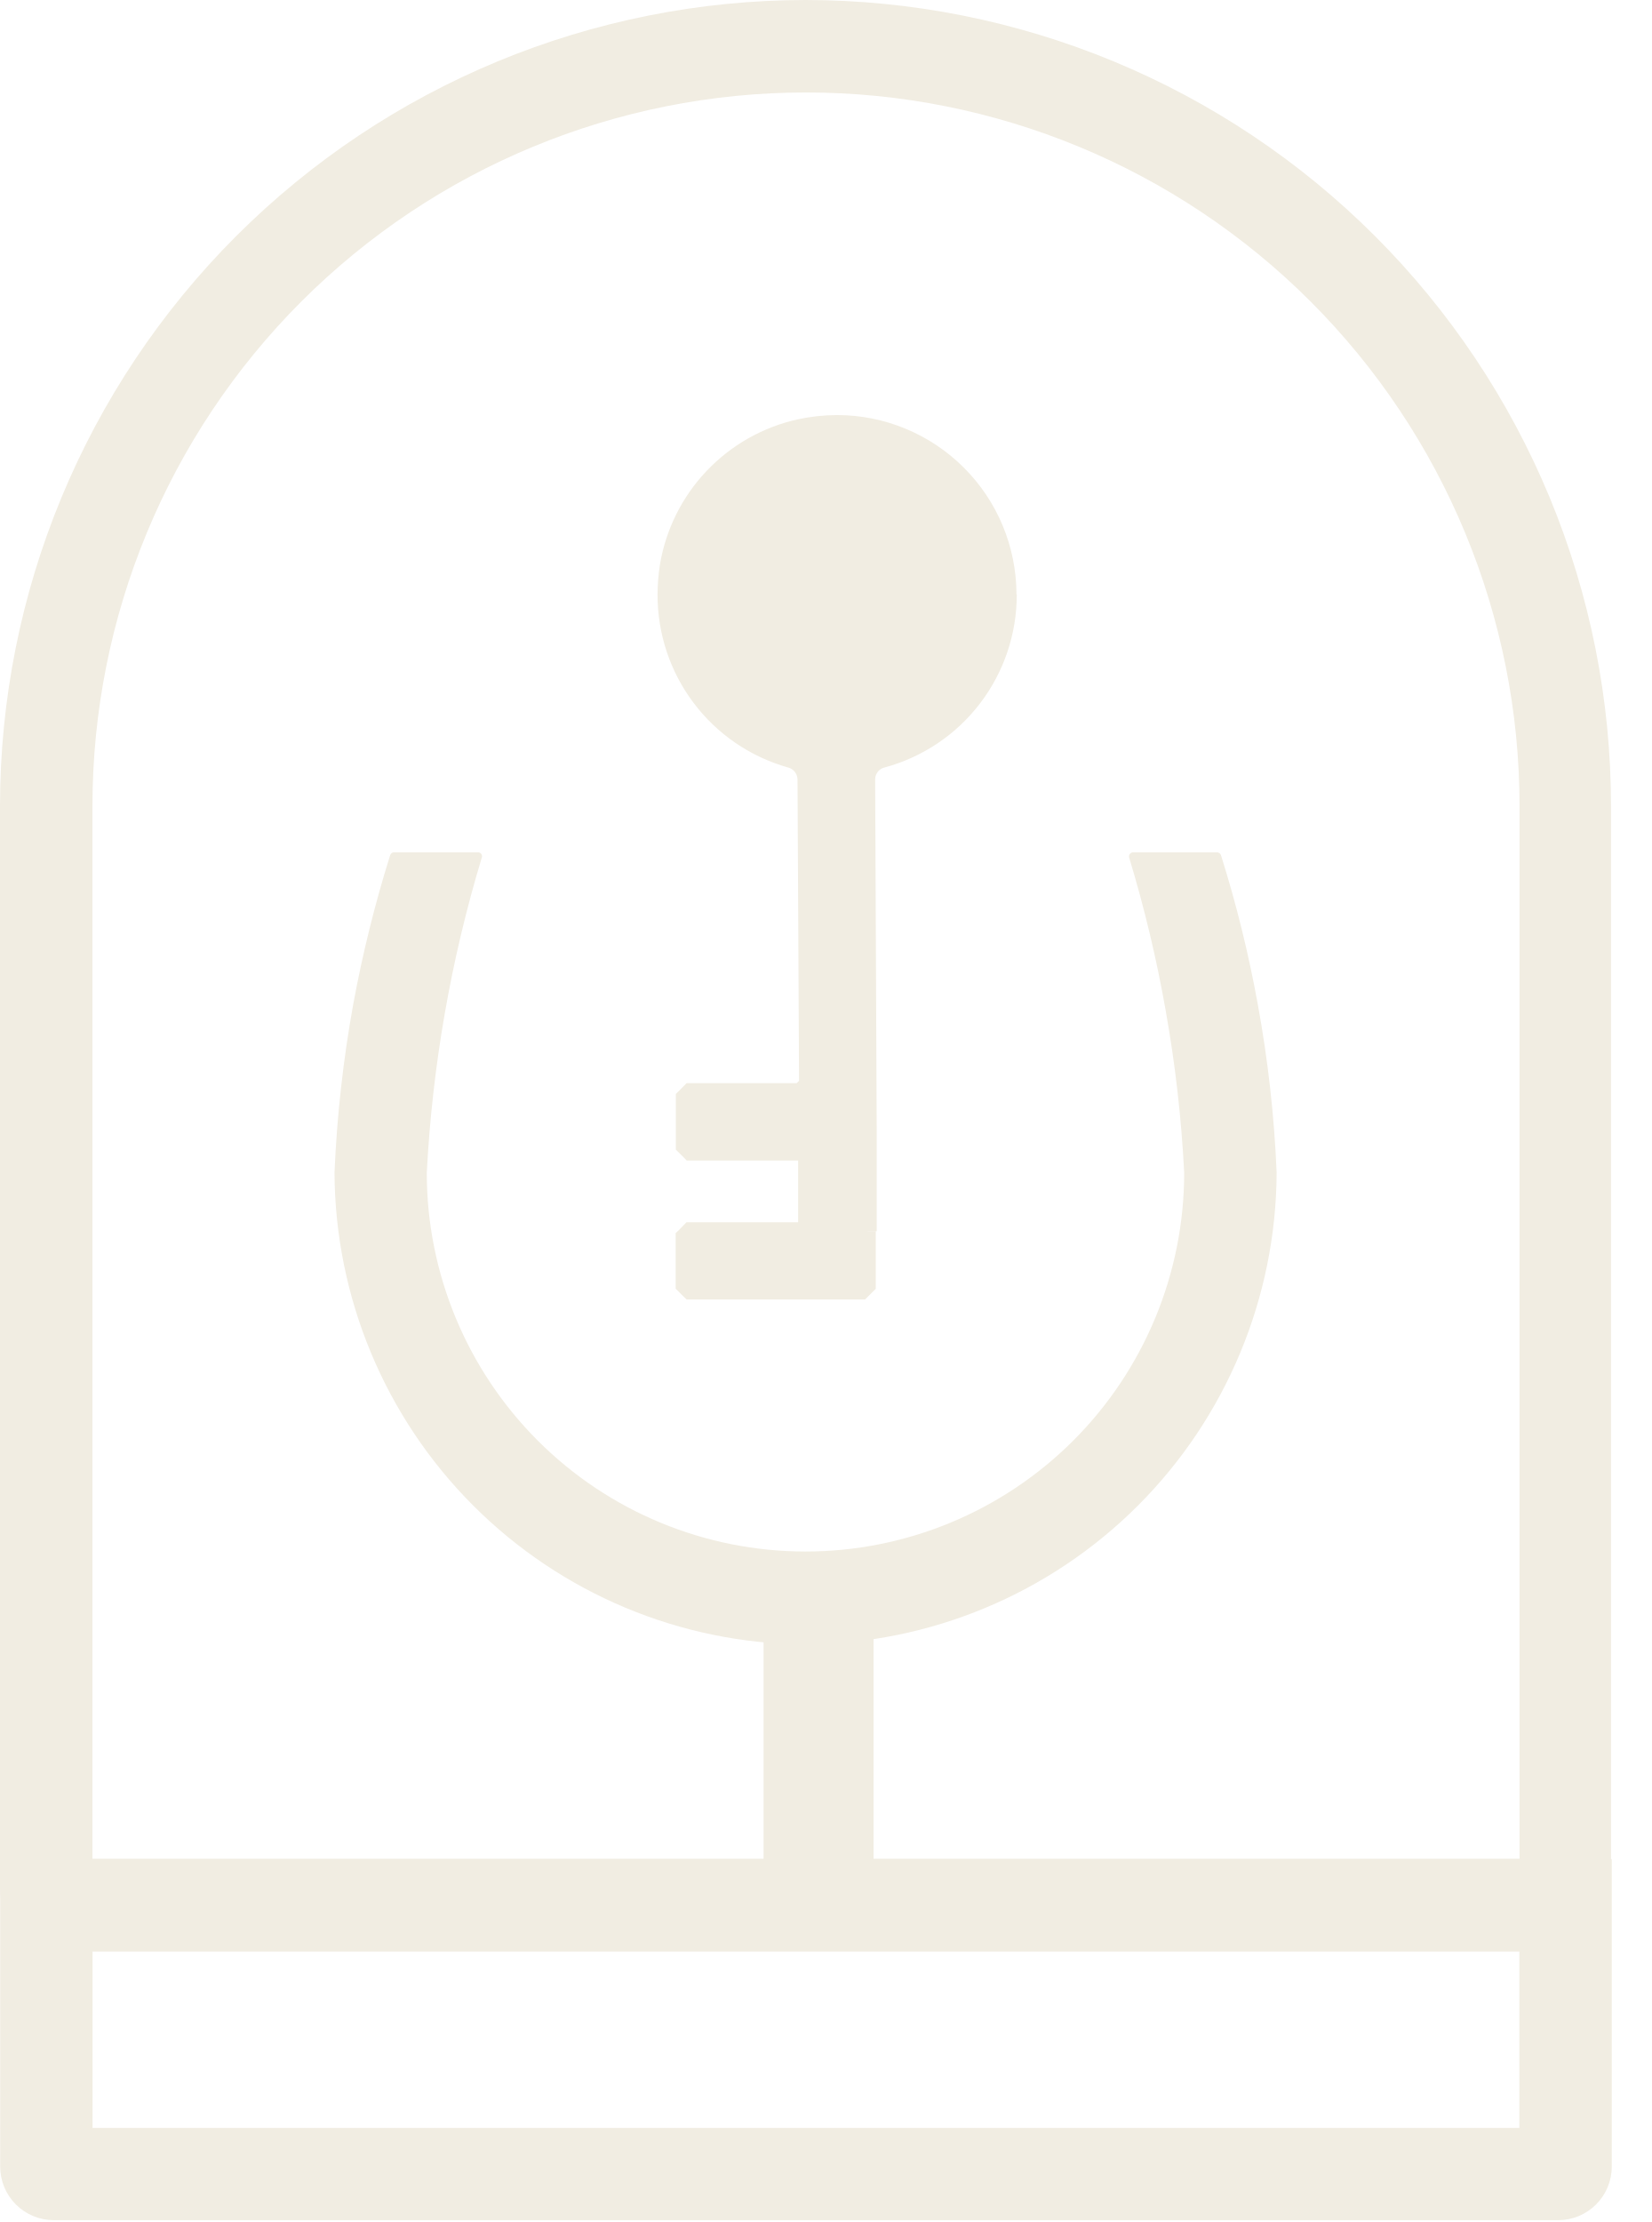
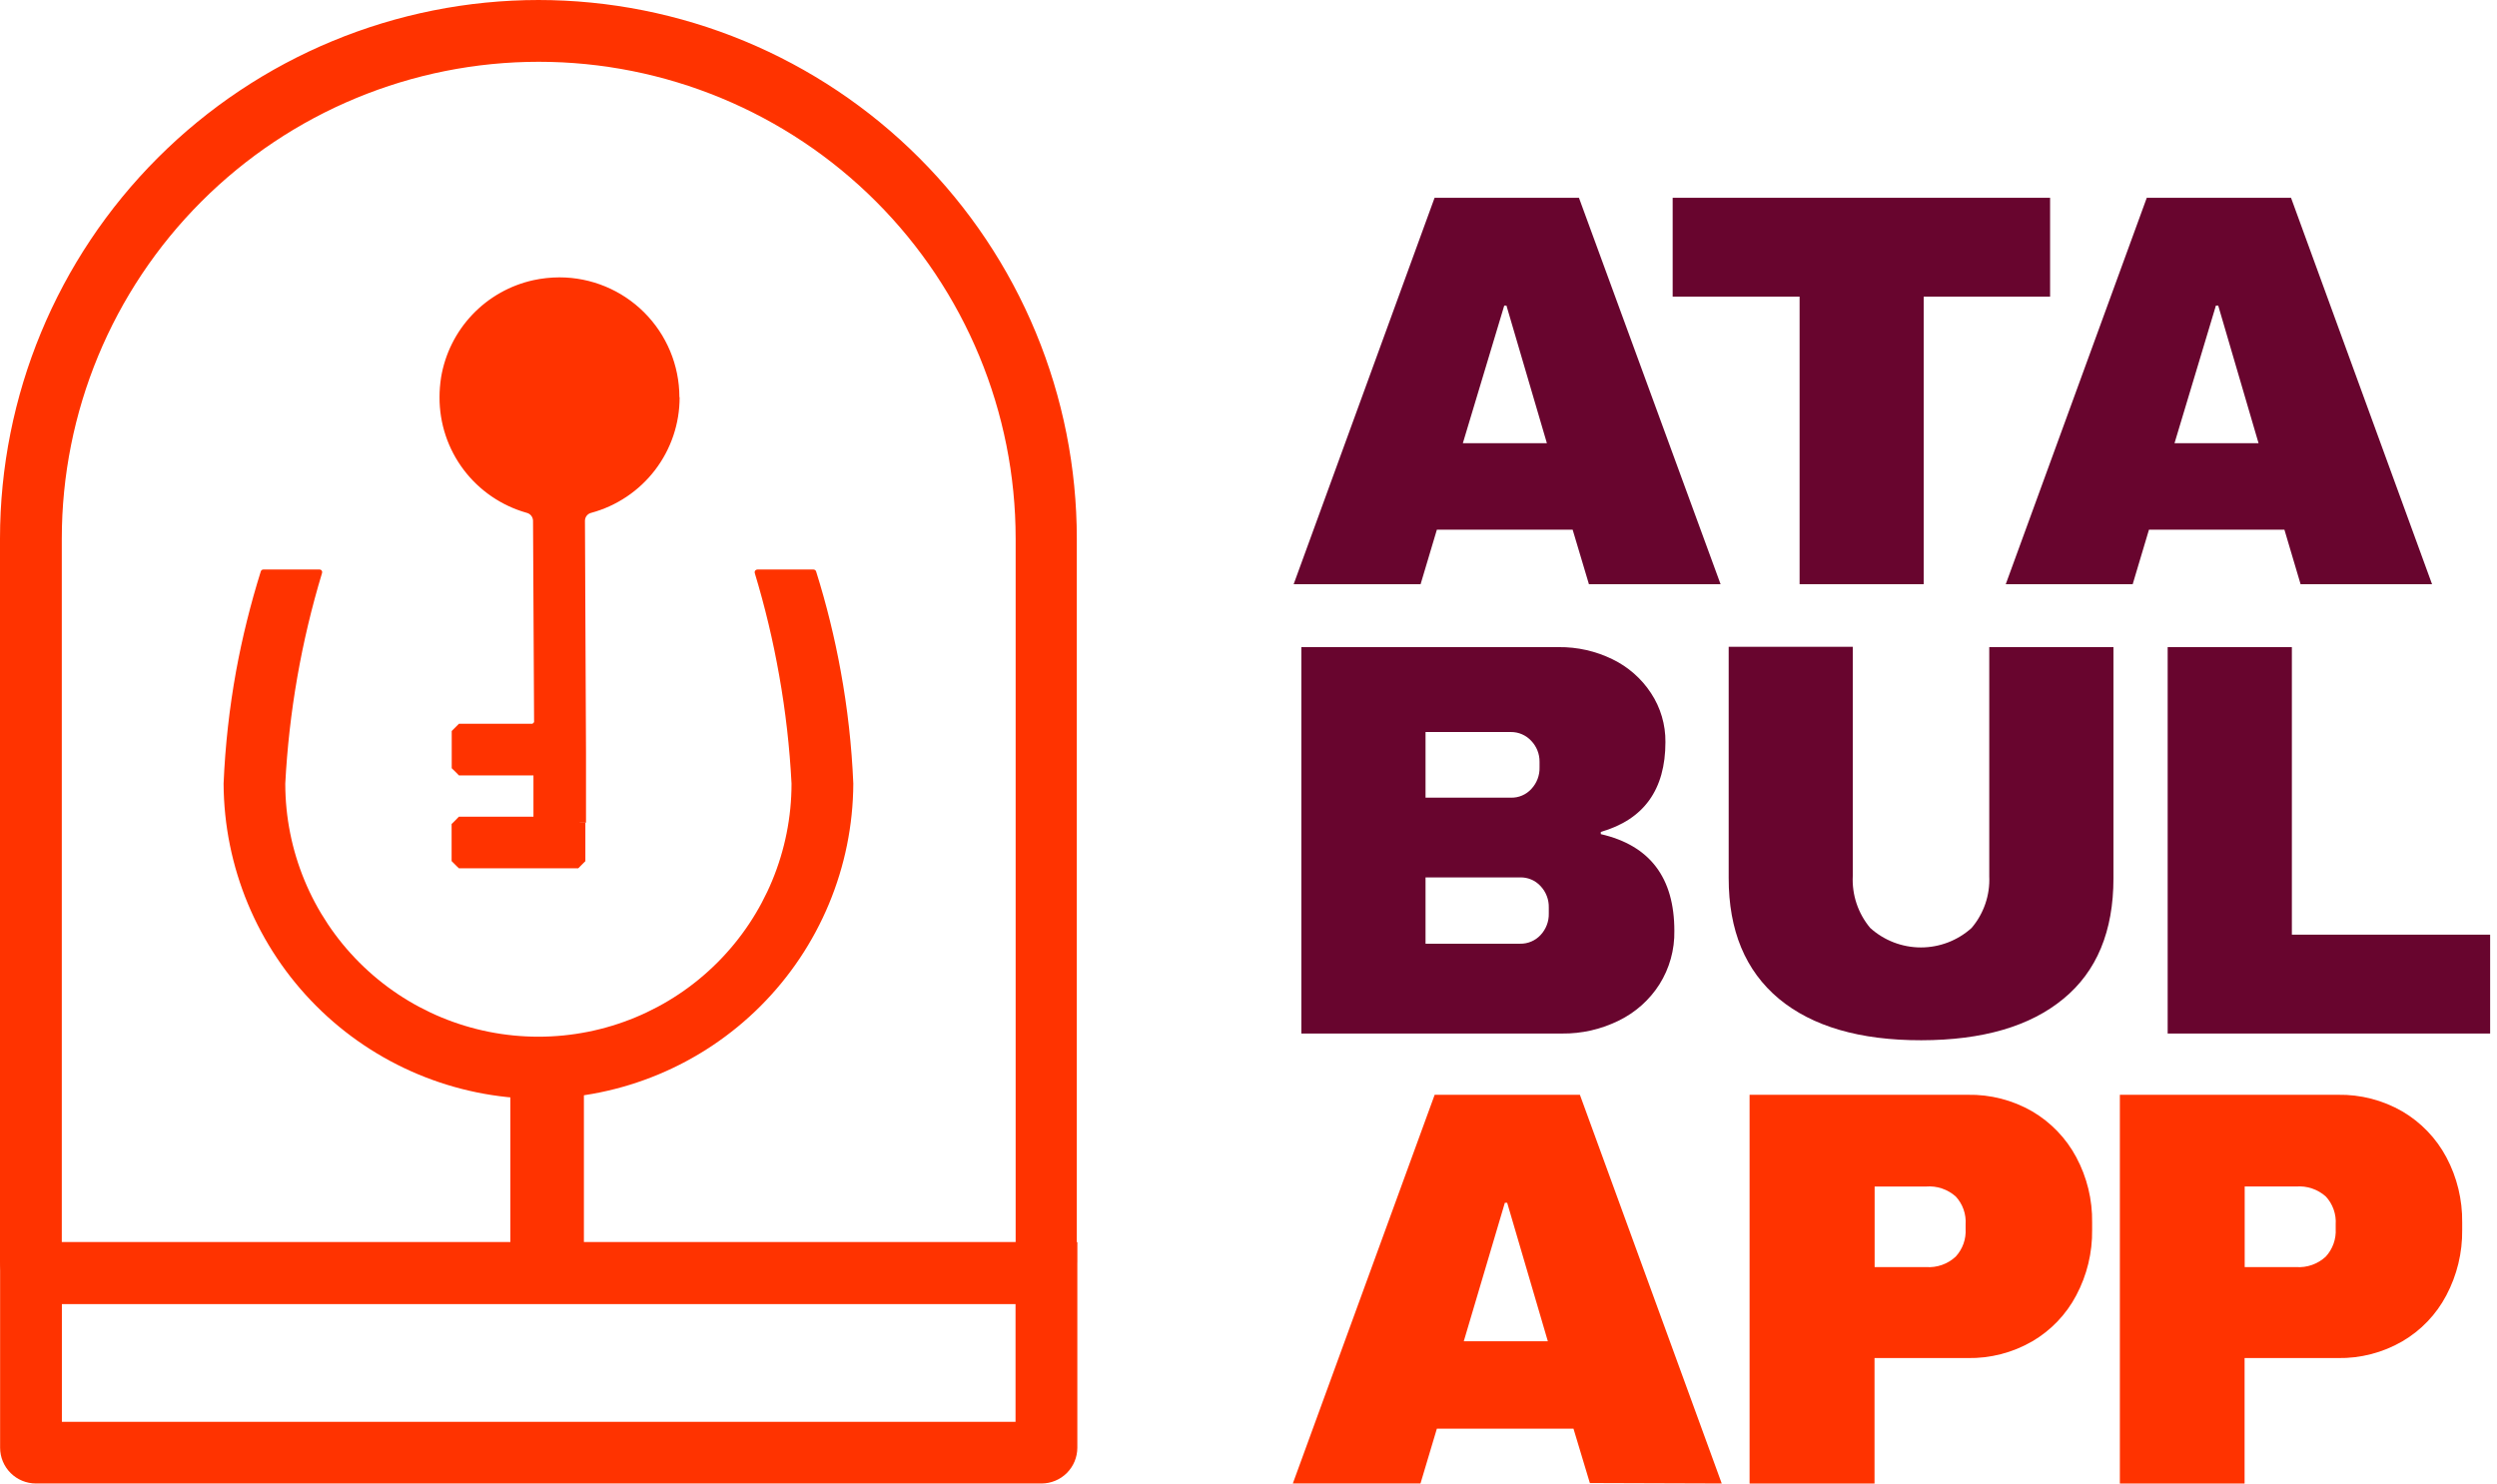
- <svg xmlns="http://www.w3.org/2000/svg" width="29" height="39" viewBox="0 0 29 39" fill="none">
-   <path d="M14.149 0.811V1.623C17.471 1.623 20.657 2.942 23.006 5.291C25.355 7.641 26.675 10.826 26.675 14.149V33.14H27.185V32.627C27.05 32.629 26.92 32.683 26.825 32.779C26.729 32.875 26.675 33.005 26.675 33.14H27.185V32.627H1.112V33.14H1.623C1.623 33.005 1.569 32.875 1.473 32.778C1.378 32.682 1.248 32.628 1.112 32.627V33.14H1.623V14.149C1.623 10.826 2.942 7.641 5.291 5.291C7.641 2.942 10.826 1.623 14.149 1.623V0C10.396 0.001 6.798 1.492 4.145 4.145C1.492 6.798 0.001 10.396 0 14.149V33.14C0 33.433 0.116 33.714 0.323 33.921C0.53 34.128 0.811 34.244 1.104 34.244H27.177C27.47 34.244 27.75 34.128 27.957 33.921C28.164 33.714 28.281 33.433 28.281 33.14V14.149C28.281 12.291 27.915 10.451 27.205 8.734C26.494 7.018 25.452 5.458 24.138 4.144C22.825 2.83 21.265 1.788 19.549 1.077C17.832 0.366 15.993 -3.53536e-08 14.135 0L14.149 0.811Z" fill="#F1EDE2" />
-   <path d="M15.228 21.611V19.784L15.2 13.674C15.201 13.592 15.228 13.512 15.278 13.447C15.327 13.382 15.397 13.335 15.476 13.312C16.169 13.118 16.769 12.679 17.164 12.077C17.559 11.475 17.722 10.75 17.624 10.037C17.526 9.323 17.173 8.67 16.63 8.196C16.087 7.723 15.392 7.462 14.672 7.462C13.951 7.462 13.256 7.723 12.713 8.196C12.17 8.67 11.817 9.323 11.719 10.037C11.621 10.75 11.784 11.475 12.179 12.077C12.574 12.679 13.174 13.118 13.867 13.312C13.946 13.335 14.015 13.381 14.065 13.446C14.114 13.511 14.142 13.59 14.143 13.671L14.171 19.033L14.033 19.171H12.101L12.007 19.268V20.096L12.104 20.192H14.157V21.597L12.107 21.611L12.01 21.704V22.546L12.107 22.64H14.165H15.106L15.197 22.549L15.228 21.611ZM15.084 12.352C14.674 12.435 14.249 12.384 13.87 12.206C13.492 12.028 13.181 11.734 12.983 11.366C12.785 10.998 12.71 10.575 12.77 10.162C12.831 9.748 13.022 9.365 13.317 9.068C13.612 8.772 13.994 8.578 14.407 8.516C14.821 8.454 15.243 8.526 15.612 8.722C15.982 8.918 16.278 9.227 16.458 9.605C16.637 9.982 16.691 10.408 16.61 10.818C16.536 11.196 16.351 11.543 16.079 11.816C15.808 12.089 15.461 12.275 15.084 12.352Z" fill="#F1EDE2" />
-   <path d="M15.228 21.611H15.39V19.784L15.363 13.674C15.364 13.626 15.382 13.58 15.412 13.543C15.442 13.506 15.484 13.48 15.531 13.47C16.198 13.289 16.786 12.894 17.205 12.345C17.624 11.796 17.85 11.125 17.849 10.434H17.709L17.847 10.459V10.434H17.706L17.844 10.459V10.429C17.842 9.594 17.509 8.795 16.918 8.206C16.327 7.616 15.527 7.285 14.692 7.285C14.461 7.286 14.231 7.311 14.005 7.36C13.394 7.495 12.836 7.811 12.405 8.265C11.974 8.719 11.688 9.292 11.585 9.91C11.558 10.083 11.544 10.259 11.543 10.434C11.541 11.121 11.763 11.789 12.176 12.337C12.589 12.886 13.171 13.283 13.831 13.47C13.878 13.481 13.919 13.507 13.95 13.544C13.98 13.581 13.997 13.626 14 13.674L14.027 18.97L13.986 19.011H12.054L11.911 19.155L11.864 19.201V20.178L12.007 20.319L12.054 20.369H14.011V21.453H12.051L11.911 21.597L11.861 21.644V22.618L12.004 22.761L12.054 22.808H14.179V22.645H14.016V22.808H15.186L15.324 22.67L15.374 22.621V21.613H15.048V22.488L15.004 22.532L15.12 22.645V22.485H14.179V22.648H14.342V22.485H12.187V21.782H14.334V20.035H12.184V19.328H14.116L14.3 19.141L14.347 19.094L14.32 13.666C14.316 13.548 14.275 13.434 14.202 13.341C14.129 13.248 14.028 13.181 13.914 13.15C13.31 12.978 12.781 12.61 12.41 12.104C12.039 11.598 11.847 10.983 11.864 10.356C11.882 9.729 12.107 9.125 12.506 8.64C12.905 8.156 13.454 7.818 14.066 7.68C14.27 7.635 14.478 7.613 14.687 7.614C15.435 7.613 16.153 7.909 16.683 8.438C17.213 8.966 17.511 9.683 17.513 10.431H17.675L17.515 10.401V10.434C17.515 11.052 17.311 11.653 16.936 12.144C16.56 12.636 16.034 12.99 15.437 13.152C15.323 13.183 15.221 13.25 15.148 13.343C15.074 13.436 15.033 13.55 15.029 13.668L15.057 19.778V21.605L15.228 21.611ZM15.051 12.192L15.084 12.352L15.114 12.512C15.523 12.43 15.898 12.229 16.193 11.934C16.487 11.64 16.688 11.265 16.77 10.856C16.795 10.723 16.808 10.587 16.809 10.451C16.809 9.891 16.587 9.355 16.192 8.959C15.796 8.563 15.26 8.34 14.701 8.34C14.561 8.34 14.421 8.354 14.284 8.381C13.875 8.463 13.5 8.664 13.205 8.958C12.911 9.253 12.71 9.628 12.628 10.037C12.602 10.17 12.589 10.306 12.589 10.442C12.589 11.002 12.812 11.538 13.207 11.933C13.602 12.329 14.139 12.551 14.698 12.551C14.839 12.552 14.979 12.539 15.117 12.512L15.087 12.352" fill="#F1EDE2" />
-   <path d="M15.335 28.317H13.404V33.899H15.335V28.317Z" fill="#F1EDE2" />
-   <path d="M22.411 20.584C22.37 19.591 22.259 18.603 22.08 17.626C21.919 16.741 21.704 15.867 21.434 15.01C21.429 14.995 21.42 14.983 21.407 14.974C21.395 14.965 21.38 14.96 21.365 14.96H19.891C19.88 14.96 19.869 14.963 19.86 14.967C19.85 14.973 19.841 14.98 19.834 14.988C19.828 14.997 19.823 15.008 19.821 15.018C19.819 15.029 19.819 15.04 19.822 15.051C20.09 15.936 20.305 16.837 20.465 17.747C20.632 18.685 20.74 19.633 20.788 20.584C20.788 22.347 20.088 24.038 18.841 25.285C17.594 26.532 15.903 27.232 14.14 27.232C12.377 27.232 10.686 26.532 9.44 25.285C8.193 24.038 7.492 22.347 7.492 20.584C7.59 18.708 7.914 16.85 8.458 15.051C8.462 15.041 8.463 15.03 8.461 15.019C8.459 15.008 8.455 14.997 8.449 14.988C8.442 14.979 8.434 14.972 8.424 14.967C8.414 14.962 8.403 14.96 8.392 14.96H6.918C6.903 14.959 6.888 14.964 6.875 14.973C6.863 14.982 6.854 14.995 6.849 15.01C6.58 15.868 6.364 16.741 6.201 17.626C6.024 18.603 5.914 19.592 5.872 20.584C5.883 22.774 6.756 24.871 8.303 26.421C9.85 27.971 11.945 28.849 14.135 28.863C16.327 28.852 18.426 27.976 19.976 26.426C21.526 24.876 22.401 22.776 22.411 20.584Z" fill="#F1EDE2" />
-   <path d="M26.672 34.252V37.348H1.625V34.252H26.672ZM28.294 32.63H0.003L0.003 38.029C0.004 38.279 0.103 38.517 0.279 38.693C0.456 38.869 0.695 38.968 0.944 38.968H27.354C27.603 38.968 27.841 38.869 28.018 38.693C28.194 38.517 28.294 38.279 28.294 38.029L28.294 32.63Z" fill="#F1EDE2" />
+ <svg xmlns="http://www.w3.org/2000/svg" width="138" height="82" viewBox="0 0 138 82" fill="none">
+   <path d="M87.814 32.291L86.914 29.277H79.411L78.511 32.291H71.496L79.284 10.933H87.263L95.09 32.291H87.814ZM80.846 24.498H85.491L83.256 16.891H83.134L80.846 24.498Z" fill="#68052E" />
+   <path d="M106.315 16.397V32.291H99.457V16.397H92.442V10.933H113.301V16.397H106.315Z" fill="#68052E" />
+   <path d="M127.145 32.291L126.251 29.277H118.766L117.866 32.291H110.851L118.644 10.933H126.617L134.41 32.291H127.145ZM120.177 24.498H124.822L122.593 16.891H122.465L120.177 24.498Z" fill="#68052E" />
+   <path d="M89.109 36.437C89.978 36.857 90.717 37.505 91.246 38.313C91.775 39.116 92.052 40.058 92.042 41.019C92.042 43.644 90.851 45.299 88.47 45.984V46.106C91.18 46.729 92.535 48.51 92.535 51.449C92.555 52.495 92.269 53.525 91.711 54.41C91.161 55.273 90.383 55.966 89.463 56.413C88.489 56.895 87.414 57.14 86.328 57.128H71.92V35.769H86.142C87.169 35.758 88.185 35.987 89.109 36.437ZM78.784 44.091H83.505C83.717 44.096 83.927 44.056 84.121 43.972C84.315 43.889 84.49 43.765 84.632 43.609C84.935 43.286 85.098 42.856 85.085 42.413V42.105C85.089 41.672 84.922 41.254 84.62 40.944C84.478 40.791 84.305 40.669 84.113 40.586C83.921 40.503 83.714 40.461 83.505 40.462H78.784V44.091ZM78.784 52.163H84.01C84.223 52.167 84.433 52.127 84.628 52.043C84.824 51.96 84.999 51.837 85.143 51.681C85.446 51.357 85.609 50.927 85.596 50.484V50.171C85.608 49.73 85.445 49.302 85.143 48.98C85 48.823 84.825 48.699 84.629 48.616C84.434 48.533 84.223 48.492 84.01 48.498H78.784V52.163Z" fill="#68052E" />
+   <path d="M114.039 55.206C112.196 56.731 109.577 57.495 106.182 57.499C102.787 57.503 100.164 56.739 98.313 55.206C96.459 53.657 95.534 51.431 95.538 48.528V35.752H102.396V48.417C102.343 49.462 102.688 50.489 103.36 51.292C104.128 51.985 105.126 52.369 106.162 52.369C107.197 52.369 108.195 51.985 108.963 51.292C109.639 50.497 109.987 49.476 109.939 48.434V35.769H116.803V48.545C116.803 51.472 115.882 53.692 114.039 55.206Z" fill="#68052E" />
+   <path d="M119.799 35.77H126.663V51.663H137.621V57.128H119.799V35.77Z" fill="#68052E" />
+   <path d="M87.866 81.975L86.96 78.968H79.411L78.505 81.999H71.45L79.289 60.513H87.315L95.154 81.999L87.866 81.975ZM80.898 74.136H85.543L83.296 66.482H83.168L80.898 74.136Z" fill="#FF3300" />
+   <path d="M112.314 61.431C113.343 62.035 114.186 62.911 114.747 63.963C115.341 65.071 115.643 66.312 115.624 67.57V67.976C115.642 69.239 115.34 70.485 114.747 71.6C114.19 72.659 113.347 73.54 112.314 74.143C111.232 74.769 109.999 75.088 108.749 75.066H103.598V82H96.693V60.514H108.749C109.998 60.49 111.231 60.807 112.314 61.431ZM103.604 70.037H106.449C106.747 70.058 107.046 70.017 107.328 69.918C107.61 69.818 107.868 69.661 108.087 69.457C108.275 69.251 108.421 69.009 108.515 68.746C108.609 68.482 108.648 68.203 108.632 67.924V67.68C108.651 67.399 108.612 67.117 108.519 66.851C108.425 66.586 108.278 66.342 108.087 66.135C107.865 65.938 107.606 65.787 107.324 65.692C107.043 65.597 106.745 65.56 106.449 65.584H103.604V70.037Z" fill="#FF3300" />
+   <path d="M132.766 61.431C133.796 62.034 134.638 62.911 135.2 63.963C135.791 65.072 136.092 66.313 136.076 67.569V67.976C136.092 69.238 135.79 70.484 135.2 71.599C134.643 72.658 133.8 73.54 132.766 74.143C131.684 74.769 130.451 75.088 129.201 75.066H124.05V82H117.157V60.514H129.213C130.458 60.492 131.687 60.809 132.766 61.431ZM124.056 70.037H126.896C127.195 70.058 127.495 70.018 127.778 69.918C128.06 69.818 128.32 69.661 128.539 69.457C128.728 69.251 128.873 69.009 128.967 68.745C129.061 68.482 129.101 68.203 129.085 67.924V67.68C129.104 67.399 129.065 67.117 128.971 66.851C128.877 66.585 128.73 66.342 128.539 66.135C128.316 65.937 128.056 65.786 127.774 65.691C127.491 65.596 127.193 65.559 126.896 65.583H124.056V70.037Z" fill="#FF3300" />
+   <path d="M29.773 1.707V3.415C36.763 3.415 43.468 6.192 48.411 11.135C53.354 16.078 56.131 22.782 56.131 29.773V69.737H57.205V68.657C56.92 68.66 56.648 68.775 56.447 68.977C56.246 69.179 56.132 69.452 56.131 69.737H57.205V68.657H2.34V69.737H3.415C3.415 69.451 3.302 69.177 3.1 68.975C2.899 68.773 2.626 68.658 2.34 68.657V69.737H3.415V29.773C3.415 22.782 6.192 16.078 11.135 11.135C16.078 6.192 22.782 3.415 29.773 3.415V0C21.877 0.002 14.305 3.139 8.722 8.722C3.139 14.305 0.002 21.877 0 29.773V69.737C0 70.353 0.245 70.944 0.68 71.379C1.116 71.815 1.707 72.06 2.323 72.06H57.188C57.804 72.06 58.395 71.815 58.83 71.379C59.266 70.944 59.511 70.353 59.511 69.737V29.773C59.511 25.863 58.742 21.992 57.246 18.38C55.751 14.768 53.558 11.485 50.794 8.721C48.03 5.956 44.748 3.763 41.136 2.266C37.524 0.77 33.653 -7.4394e-08 29.744 0L29.773 1.707Z" fill="#FF3300" />
+   <path d="M32.043 45.474V41.63L31.985 28.773C31.986 28.601 32.044 28.433 32.148 28.296C32.253 28.159 32.4 28.059 32.566 28.013C34.025 27.604 35.287 26.68 36.118 25.413C36.949 24.146 37.293 22.621 37.086 21.119C36.88 19.618 36.137 18.242 34.995 17.247C33.852 16.251 32.388 15.702 30.873 15.702C29.358 15.702 27.894 16.251 26.751 17.247C25.609 18.242 24.866 19.618 24.66 21.119C24.453 22.621 24.797 24.146 25.628 25.413C26.459 26.68 27.721 27.604 29.18 28.013C29.346 28.059 29.491 28.157 29.596 28.294C29.701 28.43 29.759 28.596 29.761 28.767L29.819 40.051L29.529 40.341H25.464L25.266 40.544V42.286L25.47 42.49H29.79V45.445L25.475 45.474L25.272 45.672V47.443L25.475 47.64H29.807H31.788L31.979 47.449L32.043 45.474ZM31.741 25.992C30.879 26.166 29.984 26.058 29.187 25.684C28.391 25.311 27.736 24.691 27.319 23.916C26.902 23.141 26.746 22.253 26.872 21.383C26.999 20.512 27.402 19.706 28.023 19.082C28.643 18.458 29.448 18.051 30.317 17.919C31.187 17.788 32.076 17.94 32.853 18.352C33.63 18.765 34.253 19.417 34.631 20.211C35.009 21.005 35.122 21.9 34.953 22.763C34.796 23.558 34.407 24.289 33.836 24.863C33.264 25.438 32.535 25.831 31.741 25.992Z" fill="#FF3300" />
+   <path d="M32.043 45.475H32.386V41.631L32.328 28.774C32.331 28.674 32.367 28.576 32.431 28.499C32.495 28.421 32.584 28.367 32.682 28.345C34.084 27.964 35.322 27.132 36.204 25.978C37.086 24.823 37.562 23.41 37.56 21.957H37.264L37.554 22.009V21.957H37.258L37.548 22.009V21.945C37.544 20.189 36.843 18.507 35.6 17.267C34.357 16.027 32.672 15.331 30.917 15.331C30.43 15.332 29.946 15.385 29.471 15.488C28.184 15.773 27.012 16.436 26.104 17.392C25.197 18.348 24.596 19.553 24.378 20.854C24.321 21.219 24.291 21.587 24.291 21.957C24.285 23.401 24.752 24.808 25.622 25.962C26.491 27.115 27.715 27.952 29.105 28.345C29.202 28.368 29.29 28.423 29.354 28.5C29.417 28.578 29.454 28.674 29.459 28.774L29.517 39.918L29.43 40.005H25.365L25.063 40.307L24.965 40.406V42.462L25.266 42.758L25.365 42.862H29.482V45.144H25.359L25.063 45.446L24.959 45.545V47.595L25.261 47.897L25.365 47.996H29.837V47.653H29.494V47.996H31.956L32.246 47.705L32.351 47.601V45.481H31.666V47.322L31.573 47.415L31.817 47.653V47.316H29.837V47.659H30.179V47.316H25.644V45.836H30.162V42.16H25.638V40.673H29.703L30.092 40.278L30.191 40.179L30.133 28.757C30.125 28.508 30.039 28.269 29.885 28.073C29.731 27.878 29.519 27.737 29.279 27.671C28.009 27.31 26.895 26.536 26.114 25.471C25.333 24.407 24.929 23.112 24.965 21.792C25.002 20.472 25.477 19.202 26.317 18.182C27.155 17.163 28.31 16.452 29.599 16.162C30.028 16.067 30.466 16.021 30.905 16.022C32.48 16.021 33.99 16.644 35.105 17.756C36.22 18.868 36.848 20.377 36.852 21.951H37.194L36.857 21.887V21.957C36.856 23.258 36.428 24.522 35.637 25.556C34.847 26.589 33.74 27.334 32.485 27.677C32.244 27.742 32.03 27.882 31.875 28.078C31.721 28.273 31.633 28.514 31.625 28.763L31.683 41.62V45.464L32.043 45.475ZM31.672 25.656L31.741 25.993L31.805 26.33C32.665 26.157 33.454 25.734 34.074 25.114C34.694 24.494 35.117 23.705 35.289 22.845C35.342 22.564 35.369 22.278 35.371 21.992C35.371 20.814 34.903 19.686 34.072 18.853C33.24 18.02 32.111 17.551 30.934 17.549C30.64 17.55 30.346 17.579 30.057 17.637C29.198 17.808 28.408 18.231 27.788 18.851C27.168 19.471 26.745 20.261 26.573 21.121C26.517 21.402 26.49 21.688 26.492 21.974C26.492 23.151 26.959 24.279 27.791 25.111C28.623 25.944 29.752 26.411 30.928 26.411C31.224 26.412 31.52 26.385 31.811 26.33L31.747 25.993" fill="#FF3300" />
+   <path d="M32.27 59.586H28.205V71.334H32.27V59.586Z" fill="#FF3300" />
+   <path d="M47.159 43.314C47.072 41.226 46.839 39.145 46.462 37.089C46.124 35.228 45.671 33.389 45.103 31.584C45.093 31.554 45.073 31.528 45.047 31.509C45.021 31.49 44.99 31.48 44.958 31.48H41.857C41.834 31.48 41.811 31.485 41.79 31.495C41.769 31.506 41.751 31.521 41.737 31.539C41.723 31.558 41.714 31.579 41.709 31.602C41.705 31.625 41.706 31.649 41.712 31.671C42.276 33.534 42.728 35.428 43.065 37.345C43.416 39.319 43.643 41.312 43.745 43.314C43.745 47.025 42.271 50.583 39.647 53.206C37.024 55.83 33.466 57.303 29.755 57.303C26.045 57.303 22.487 55.83 19.864 53.206C17.24 50.583 15.766 47.025 15.766 43.314C15.972 39.366 16.654 35.456 17.799 31.671C17.806 31.649 17.808 31.626 17.805 31.603C17.801 31.58 17.792 31.558 17.779 31.539C17.765 31.521 17.747 31.505 17.726 31.495C17.706 31.485 17.683 31.479 17.659 31.48H14.558C14.526 31.478 14.494 31.488 14.468 31.507C14.441 31.526 14.422 31.553 14.413 31.584C13.847 33.39 13.391 35.228 13.049 37.089C12.676 39.146 12.445 41.226 12.357 43.314C12.379 47.922 14.216 52.336 17.471 55.597C20.726 58.859 25.136 60.705 29.744 60.736C34.357 60.713 38.774 58.87 42.035 55.607C45.296 52.345 47.138 47.927 47.159 43.314Z" fill="#FF3300" />
+   <path d="M56.125 72.077V78.591H3.42V72.077H56.125ZM59.54 68.663H0.006L0.006 80.025C0.007 80.549 0.217 81.051 0.588 81.421C0.959 81.791 1.462 81.999 1.986 81.999H57.559C58.084 81.999 58.587 81.791 58.958 81.421C59.329 81.051 59.538 80.549 59.54 80.025L59.54 68.663Z" fill="#FF3300" />
</svg>
